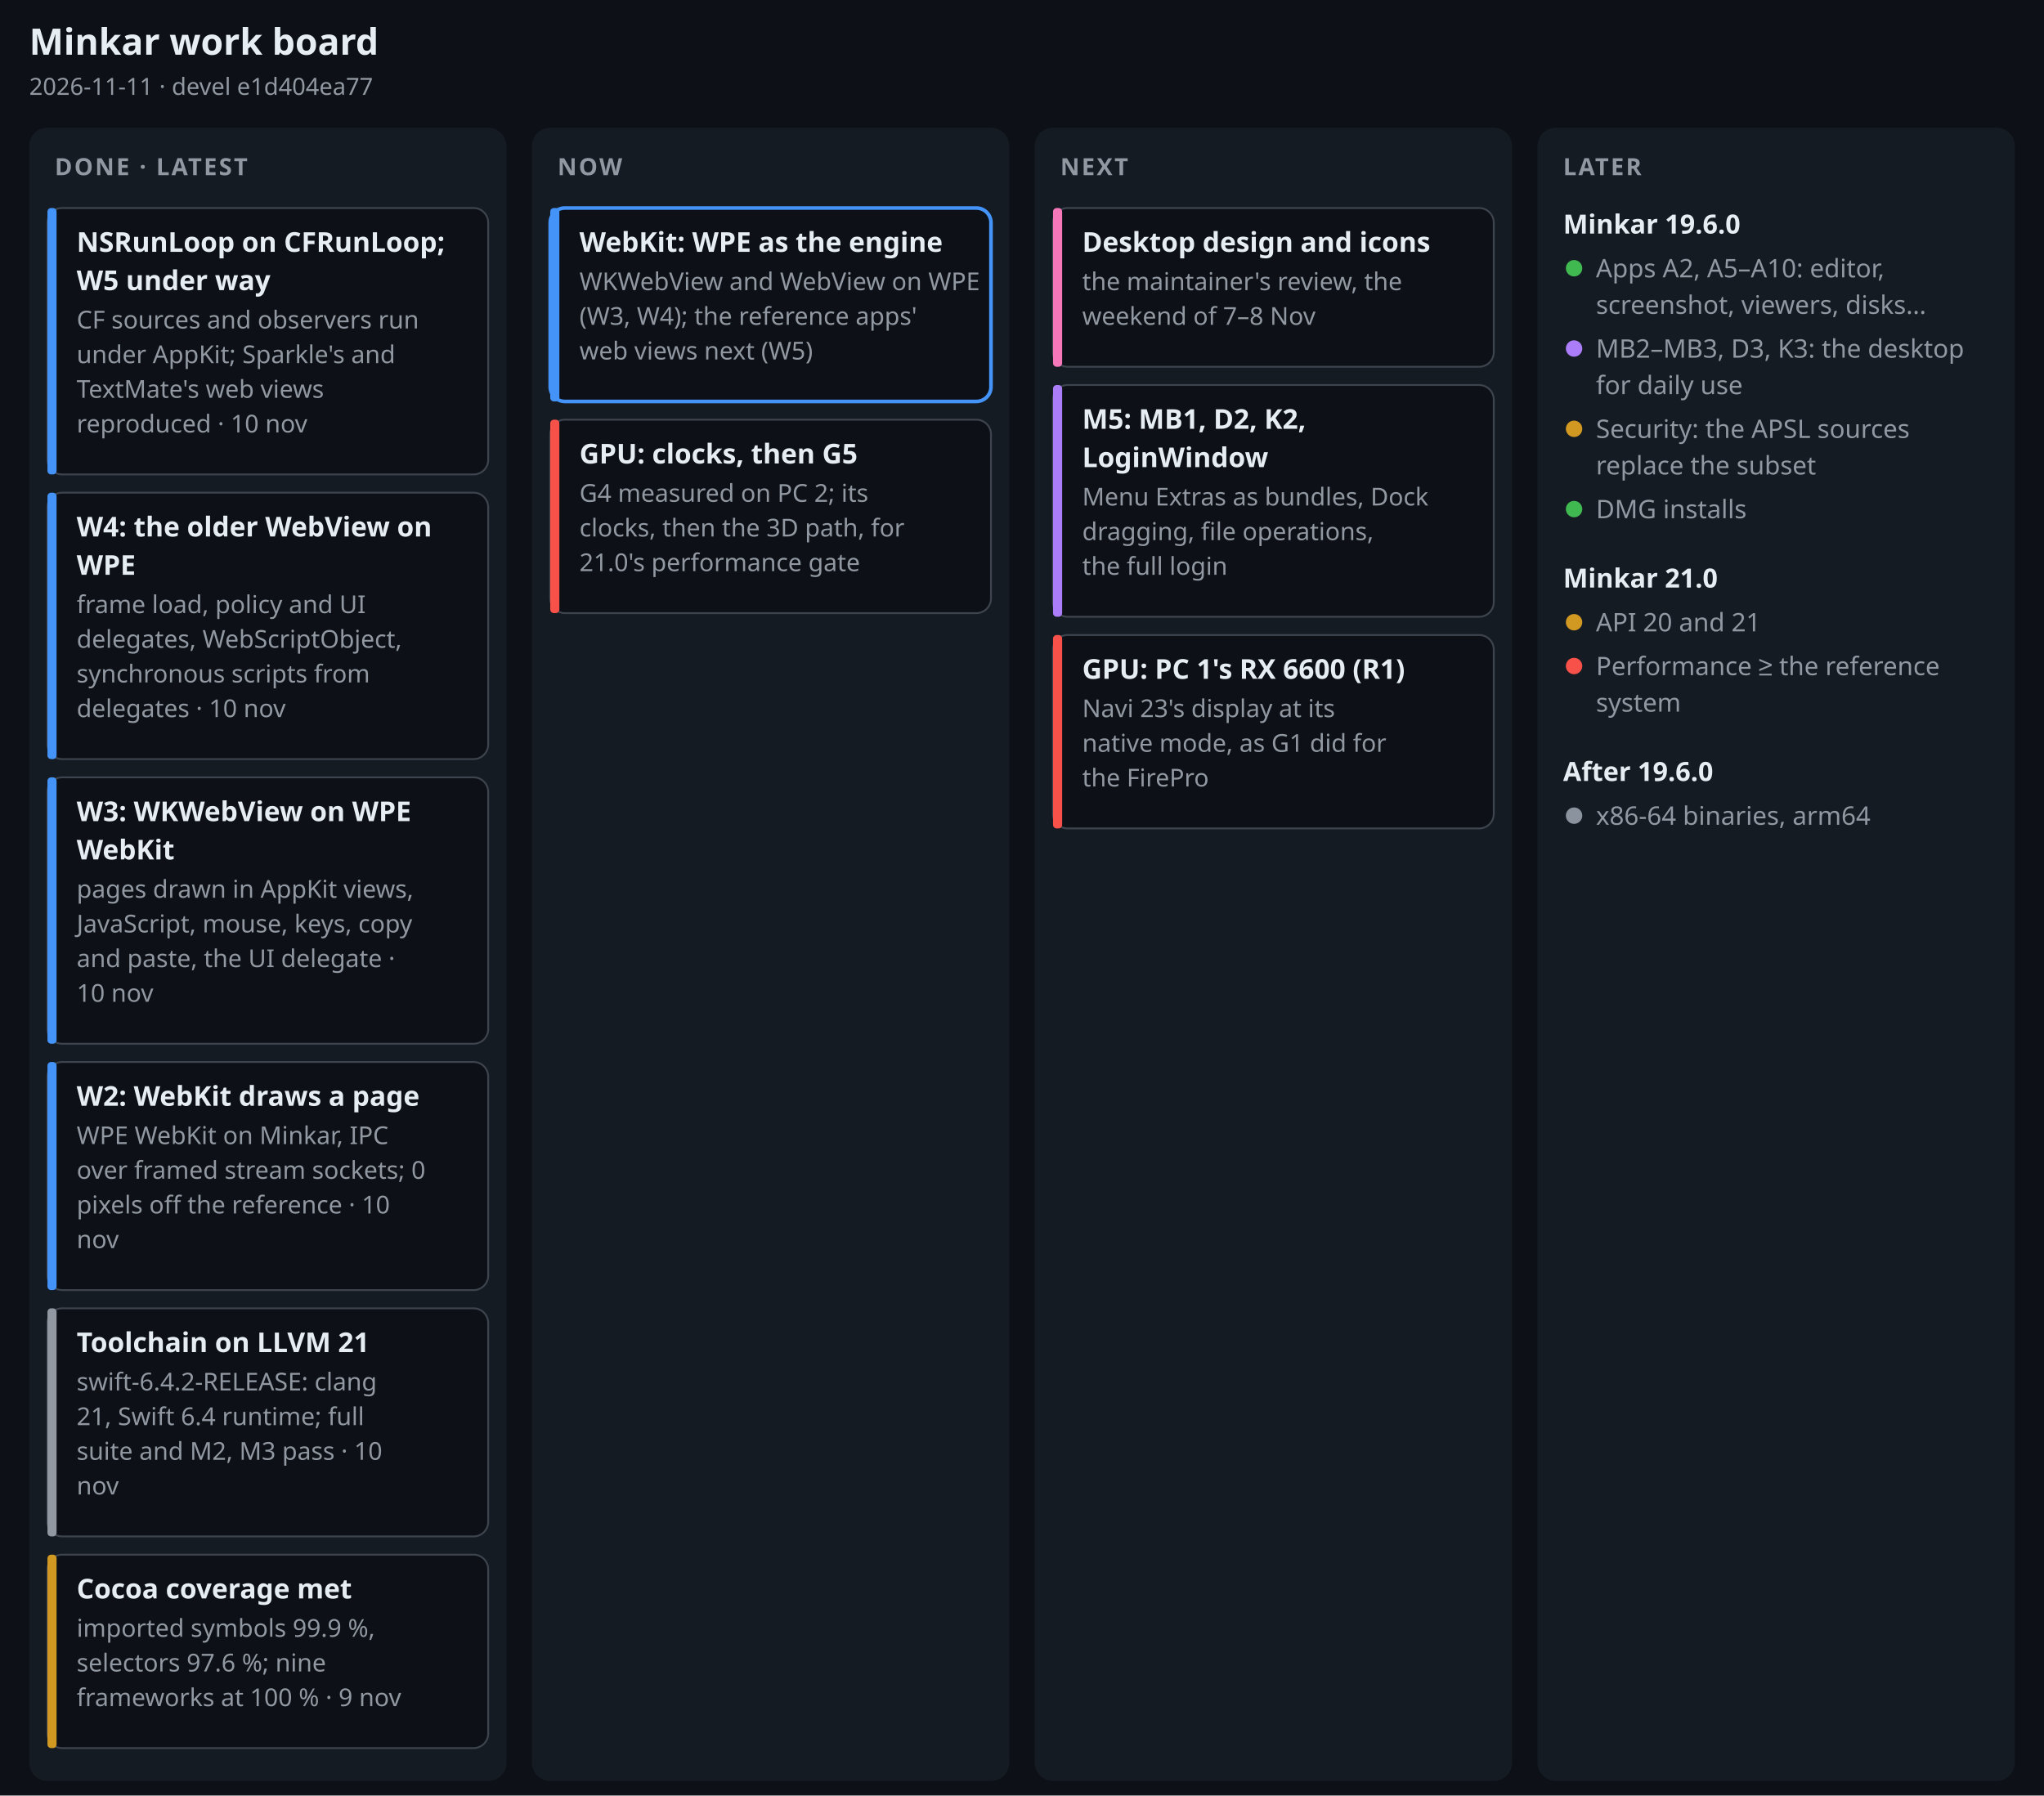
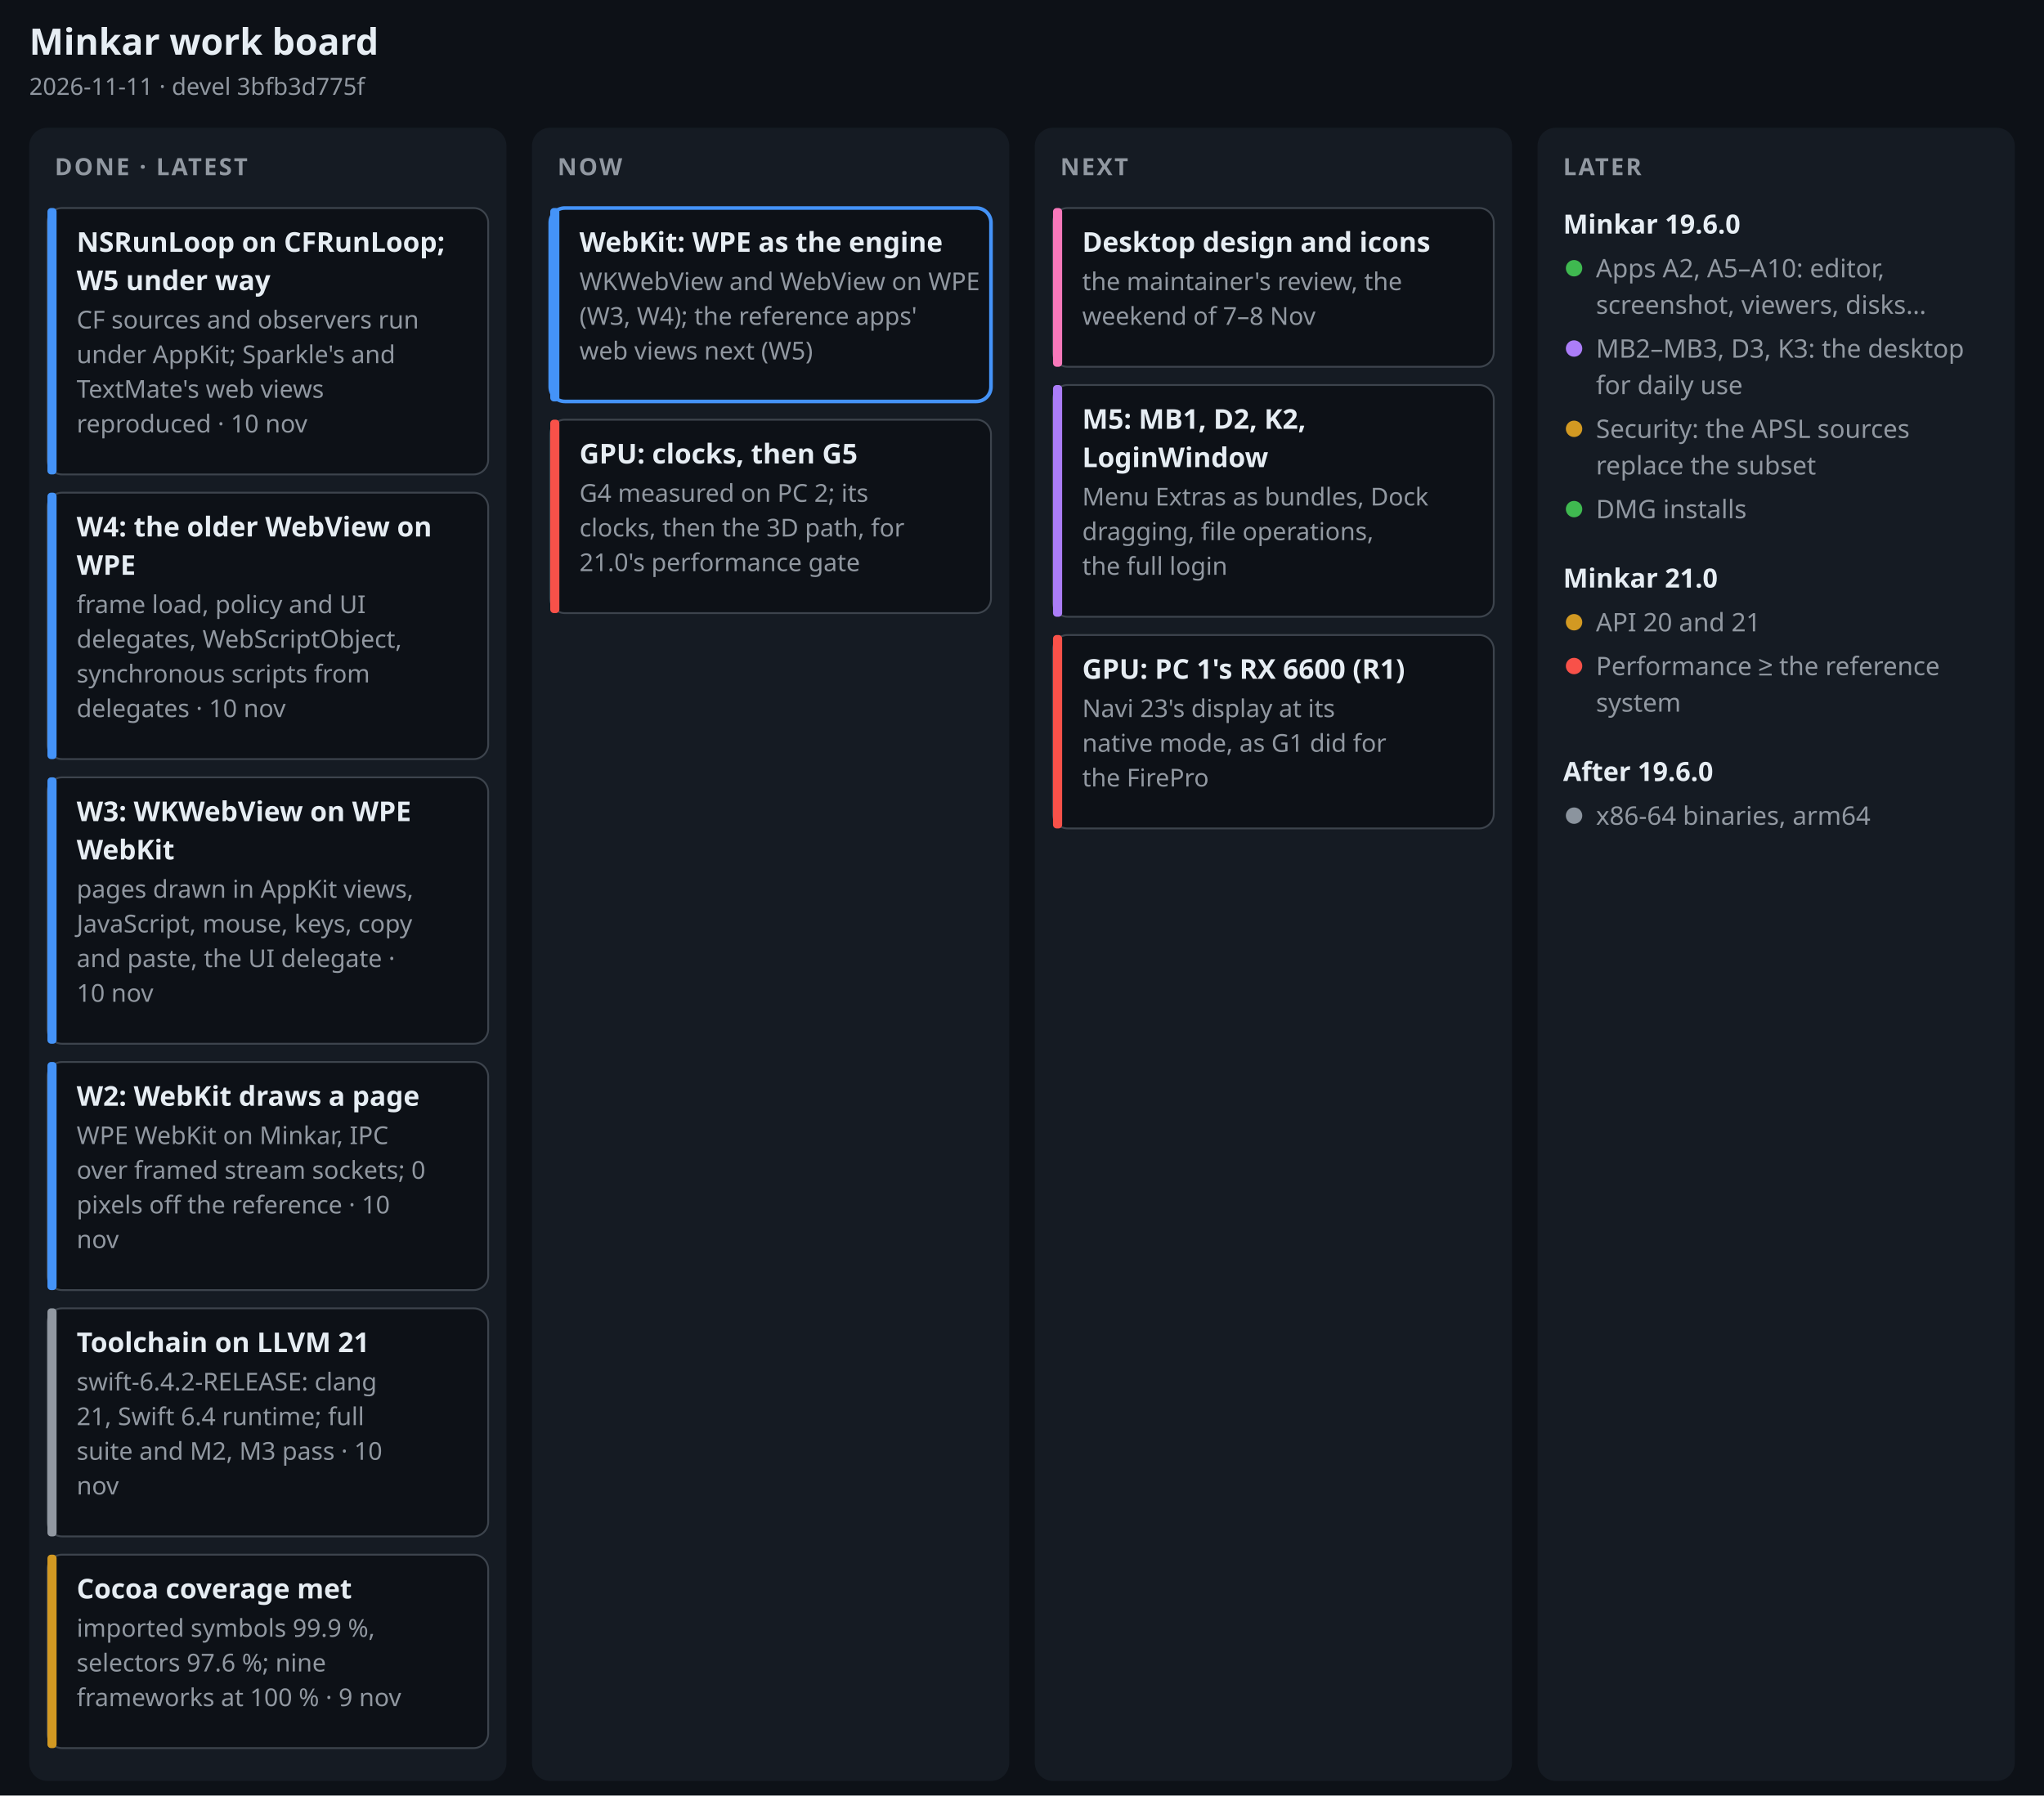
<svg xmlns="http://www.w3.org/2000/svg" width="1120" height="984" viewBox="0 0 1120 984" font-family="-apple-system, BlinkMacSystemFont, 'Segoe UI', 'Noto Sans', Helvetica, Arial, sans-serif" role="img" aria-label="Minkar work board, 2026-11-11">
  <rect width="1120" height="984" fill="#0d1117" />
  <text x="16" y="30" font-size="20" font-weight="700" fill="#e6edf3" text-anchor="start">Minkar work board</text>
-   <text x="16" y="52" font-size="13" font-weight="400" fill="#9198a1" text-anchor="start">2026-11-11 · devel e1d404ea77</text>
+   <text x="16" y="52" font-size="13" font-weight="400" fill="#9198a1" text-anchor="start">2026-11-11 · devel 3bfb3d775f</text>
  <rect x="16" y="70" width="261.5" height="906" rx="10" fill="#151b23" />
  <text x="30" y="96" font-size="13" font-weight="700" fill="#9198a1" text-anchor="start" letter-spacing=".08em">DONE · LATEST</text>
  <rect x="26" y="114" width="241.5" height="146" rx="8" fill="#0d1117" stroke="#3d444d" stroke-width="1" />
  <rect x="26" y="114" width="5" height="146" rx="2" fill="#4493f8" />
  <text x="42" y="138" font-size="15" font-weight="650" fill="#e6edf3" text-anchor="start">NSRunLoop on CFRunLoop;</text>
  <text x="42" y="159" font-size="15" font-weight="650" fill="#e6edf3" text-anchor="start">W5 under way</text>
  <text x="42" y="180" font-size="13.5" font-weight="400" fill="#9198a1" text-anchor="start">CF sources and observers run</text>
  <text x="42" y="199" font-size="13.5" font-weight="400" fill="#9198a1" text-anchor="start">under AppKit; Sparkle's and</text>
  <text x="42" y="218" font-size="13.5" font-weight="400" fill="#9198a1" text-anchor="start">TextMate's web views</text>
  <text x="42" y="237" font-size="13.5" font-weight="400" fill="#9198a1" text-anchor="start">reproduced · 10 nov</text>
  <rect x="26" y="270" width="241.5" height="146" rx="8" fill="#0d1117" stroke="#3d444d" stroke-width="1" />
  <rect x="26" y="270" width="5" height="146" rx="2" fill="#4493f8" />
  <text x="42" y="294" font-size="15" font-weight="650" fill="#e6edf3" text-anchor="start">W4: the older WebView on</text>
  <text x="42" y="315" font-size="15" font-weight="650" fill="#e6edf3" text-anchor="start">WPE</text>
  <text x="42" y="336" font-size="13.5" font-weight="400" fill="#9198a1" text-anchor="start">frame load, policy and UI</text>
  <text x="42" y="355" font-size="13.5" font-weight="400" fill="#9198a1" text-anchor="start">delegates, WebScriptObject,</text>
  <text x="42" y="374" font-size="13.5" font-weight="400" fill="#9198a1" text-anchor="start">synchronous scripts from</text>
  <text x="42" y="393" font-size="13.5" font-weight="400" fill="#9198a1" text-anchor="start">delegates · 10 nov</text>
  <rect x="26" y="426" width="241.5" height="146" rx="8" fill="#0d1117" stroke="#3d444d" stroke-width="1" />
  <rect x="26" y="426" width="5" height="146" rx="2" fill="#4493f8" />
  <text x="42" y="450" font-size="15" font-weight="650" fill="#e6edf3" text-anchor="start">W3: WKWebView on WPE</text>
  <text x="42" y="471" font-size="15" font-weight="650" fill="#e6edf3" text-anchor="start">WebKit</text>
  <text x="42" y="492" font-size="13.5" font-weight="400" fill="#9198a1" text-anchor="start">pages drawn in AppKit views,</text>
  <text x="42" y="511" font-size="13.5" font-weight="400" fill="#9198a1" text-anchor="start">JavaScript, mouse, keys, copy</text>
  <text x="42" y="530" font-size="13.5" font-weight="400" fill="#9198a1" text-anchor="start">and paste, the UI delegate ·</text>
  <text x="42" y="549" font-size="13.5" font-weight="400" fill="#9198a1" text-anchor="start">10 nov</text>
  <rect x="26" y="582" width="241.5" height="125" rx="8" fill="#0d1117" stroke="#3d444d" stroke-width="1" />
  <rect x="26" y="582" width="5" height="125" rx="2" fill="#4493f8" />
  <text x="42" y="606" font-size="15" font-weight="650" fill="#e6edf3" text-anchor="start">W2: WebKit draws a page</text>
  <text x="42" y="627" font-size="13.5" font-weight="400" fill="#9198a1" text-anchor="start">WPE WebKit on Minkar, IPC</text>
  <text x="42" y="646" font-size="13.5" font-weight="400" fill="#9198a1" text-anchor="start">over framed stream sockets; 0</text>
  <text x="42" y="665" font-size="13.5" font-weight="400" fill="#9198a1" text-anchor="start">pixels off the reference · 10</text>
  <text x="42" y="684" font-size="13.5" font-weight="400" fill="#9198a1" text-anchor="start">nov</text>
  <rect x="26" y="717" width="241.5" height="125" rx="8" fill="#0d1117" stroke="#3d444d" stroke-width="1" />
  <rect x="26" y="717" width="5" height="125" rx="2" fill="#9198a1" />
  <text x="42" y="741" font-size="15" font-weight="650" fill="#e6edf3" text-anchor="start">Toolchain on LLVM 21</text>
  <text x="42" y="762" font-size="13.5" font-weight="400" fill="#9198a1" text-anchor="start">swift-6.4.2-RELEASE: clang</text>
  <text x="42" y="781" font-size="13.5" font-weight="400" fill="#9198a1" text-anchor="start">21, Swift 6.4 runtime; full</text>
  <text x="42" y="800" font-size="13.5" font-weight="400" fill="#9198a1" text-anchor="start">suite and M2, M3 pass · 10</text>
  <text x="42" y="819" font-size="13.5" font-weight="400" fill="#9198a1" text-anchor="start">nov</text>
  <rect x="26" y="852" width="241.5" height="106" rx="8" fill="#0d1117" stroke="#3d444d" stroke-width="1" />
  <rect x="26" y="852" width="5" height="106" rx="2" fill="#d29922" />
  <text x="42" y="876" font-size="15" font-weight="650" fill="#e6edf3" text-anchor="start">Cocoa coverage met</text>
  <text x="42" y="897" font-size="13.5" font-weight="400" fill="#9198a1" text-anchor="start">imported symbols 99.9 %,</text>
  <text x="42" y="916" font-size="13.5" font-weight="400" fill="#9198a1" text-anchor="start">selectors 97.6 %; nine</text>
  <text x="42" y="935" font-size="13.5" font-weight="400" fill="#9198a1" text-anchor="start">frameworks at 100 % · 9 nov</text>
  <rect x="291.5" y="70" width="261.5" height="906" rx="10" fill="#151b23" />
  <text x="305.5" y="96" font-size="13" font-weight="700" fill="#9198a1" text-anchor="start" letter-spacing=".08em">NOW</text>
  <rect x="301.5" y="114" width="241.5" height="106" rx="8" fill="#0d1117" stroke="#4493f8" stroke-width="2" />
  <rect x="301.5" y="114" width="5" height="106" rx="2" fill="#4493f8" />
  <text x="317.5" y="138" font-size="15" font-weight="650" fill="#e6edf3" text-anchor="start">WebKit: WPE as the engine</text>
  <text x="317.5" y="159" font-size="13.5" font-weight="400" fill="#9198a1" text-anchor="start">WKWebView and WebView on WPE</text>
  <text x="317.5" y="178" font-size="13.5" font-weight="400" fill="#9198a1" text-anchor="start">(W3, W4); the reference apps'</text>
  <text x="317.5" y="197" font-size="13.5" font-weight="400" fill="#9198a1" text-anchor="start">web views next (W5)</text>
  <rect x="301.5" y="230" width="241.5" height="106" rx="8" fill="#0d1117" stroke="#3d444d" stroke-width="1" />
  <rect x="301.5" y="230" width="5" height="106" rx="2" fill="#f85149" />
  <text x="317.5" y="254" font-size="15" font-weight="650" fill="#e6edf3" text-anchor="start">GPU: clocks, then G5</text>
  <text x="317.5" y="275" font-size="13.5" font-weight="400" fill="#9198a1" text-anchor="start">G4 measured on PC 2; its</text>
  <text x="317.5" y="294" font-size="13.5" font-weight="400" fill="#9198a1" text-anchor="start">clocks, then the 3D path, for</text>
  <text x="317.5" y="313" font-size="13.5" font-weight="400" fill="#9198a1" text-anchor="start">21.0's performance gate</text>
  <rect x="567" y="70" width="261.5" height="906" rx="10" fill="#151b23" />
  <text x="581" y="96" font-size="13" font-weight="700" fill="#9198a1" text-anchor="start" letter-spacing=".08em">NEXT</text>
  <rect x="577" y="114" width="241.5" height="87" rx="8" fill="#0d1117" stroke="#3d444d" stroke-width="1" />
  <rect x="577" y="114" width="5" height="87" rx="2" fill="#f778ba" />
  <text x="593" y="138" font-size="15" font-weight="650" fill="#e6edf3" text-anchor="start">Desktop design and icons</text>
  <text x="593" y="159" font-size="13.5" font-weight="400" fill="#9198a1" text-anchor="start">the maintainer's review, the</text>
  <text x="593" y="178" font-size="13.5" font-weight="400" fill="#9198a1" text-anchor="start">weekend of 7–8 Nov</text>
  <rect x="577" y="211" width="241.5" height="127" rx="8" fill="#0d1117" stroke="#3d444d" stroke-width="1" />
  <rect x="577" y="211" width="5" height="127" rx="2" fill="#ab7df8" />
  <text x="593" y="235" font-size="15" font-weight="650" fill="#e6edf3" text-anchor="start">M5: MB1, D2, K2,</text>
  <text x="593" y="256" font-size="15" font-weight="650" fill="#e6edf3" text-anchor="start">LoginWindow</text>
  <text x="593" y="277" font-size="13.5" font-weight="400" fill="#9198a1" text-anchor="start">Menu Extras as bundles, Dock</text>
  <text x="593" y="296" font-size="13.5" font-weight="400" fill="#9198a1" text-anchor="start">dragging, file operations,</text>
  <text x="593" y="315" font-size="13.5" font-weight="400" fill="#9198a1" text-anchor="start">the full login</text>
  <rect x="577" y="348" width="241.5" height="106" rx="8" fill="#0d1117" stroke="#3d444d" stroke-width="1" />
  <rect x="577" y="348" width="5" height="106" rx="2" fill="#f85149" />
  <text x="593" y="372" font-size="15" font-weight="650" fill="#e6edf3" text-anchor="start">GPU: PC 1's RX 6600 (R1)</text>
  <text x="593" y="393" font-size="13.5" font-weight="400" fill="#9198a1" text-anchor="start">Navi 23's display at its</text>
  <text x="593" y="412" font-size="13.5" font-weight="400" fill="#9198a1" text-anchor="start">native mode, as G1 did for</text>
  <text x="593" y="431" font-size="13.5" font-weight="400" fill="#9198a1" text-anchor="start">the FirePro</text>
  <rect x="842.5" y="70" width="261.5" height="906" rx="10" fill="#151b23" />
  <text x="856.5" y="96" font-size="13" font-weight="700" fill="#9198a1" text-anchor="start" letter-spacing=".08em">LATER</text>
  <text x="856.5" y="128" font-size="14.5" font-weight="700" fill="#e6edf3" text-anchor="start">Minkar 19.6.0</text>
  <circle cx="862.5" cy="147" r="4.5" fill="#3fb950" />
  <text x="874.5" y="152" font-size="14" font-weight="400" fill="#9198a1" text-anchor="start">Apps A2, A5–A10: editor,</text>
  <text x="874.5" y="172" font-size="14" font-weight="400" fill="#9198a1" text-anchor="start">screenshot, viewers, disks…</text>
  <circle cx="862.5" cy="191" r="4.5" fill="#ab7df8" />
  <text x="874.5" y="196" font-size="14" font-weight="400" fill="#9198a1" text-anchor="start">MB2–MB3, D3, K3: the desktop</text>
  <text x="874.5" y="216" font-size="14" font-weight="400" fill="#9198a1" text-anchor="start">for daily use</text>
  <circle cx="862.5" cy="235" r="4.5" fill="#d29922" />
  <text x="874.5" y="240" font-size="14" font-weight="400" fill="#9198a1" text-anchor="start">Security: the APSL sources</text>
  <text x="874.5" y="260" font-size="14" font-weight="400" fill="#9198a1" text-anchor="start">replace the subset</text>
  <circle cx="862.5" cy="279" r="4.5" fill="#3fb950" />
  <text x="874.5" y="284" font-size="14" font-weight="400" fill="#9198a1" text-anchor="start">DMG installs</text>
  <text x="856.5" y="322" font-size="14.5" font-weight="700" fill="#e6edf3" text-anchor="start">Minkar 21.0</text>
  <circle cx="862.5" cy="341" r="4.5" fill="#d29922" />
  <text x="874.5" y="346" font-size="14" font-weight="400" fill="#9198a1" text-anchor="start">API 20 and 21</text>
  <circle cx="862.5" cy="365" r="4.5" fill="#f85149" />
  <text x="874.5" y="370" font-size="14" font-weight="400" fill="#9198a1" text-anchor="start">Performance ≥ the reference</text>
  <text x="874.5" y="390" font-size="14" font-weight="400" fill="#9198a1" text-anchor="start">system</text>
  <text x="856.5" y="428" font-size="14.5" font-weight="700" fill="#e6edf3" text-anchor="start">After 19.6.0</text>
  <circle cx="862.5" cy="447" r="4.5" fill="#8b949e" />
  <text x="874.5" y="452" font-size="14" font-weight="400" fill="#9198a1" text-anchor="start">x86-64 binaries, arm64</text>
</svg>
